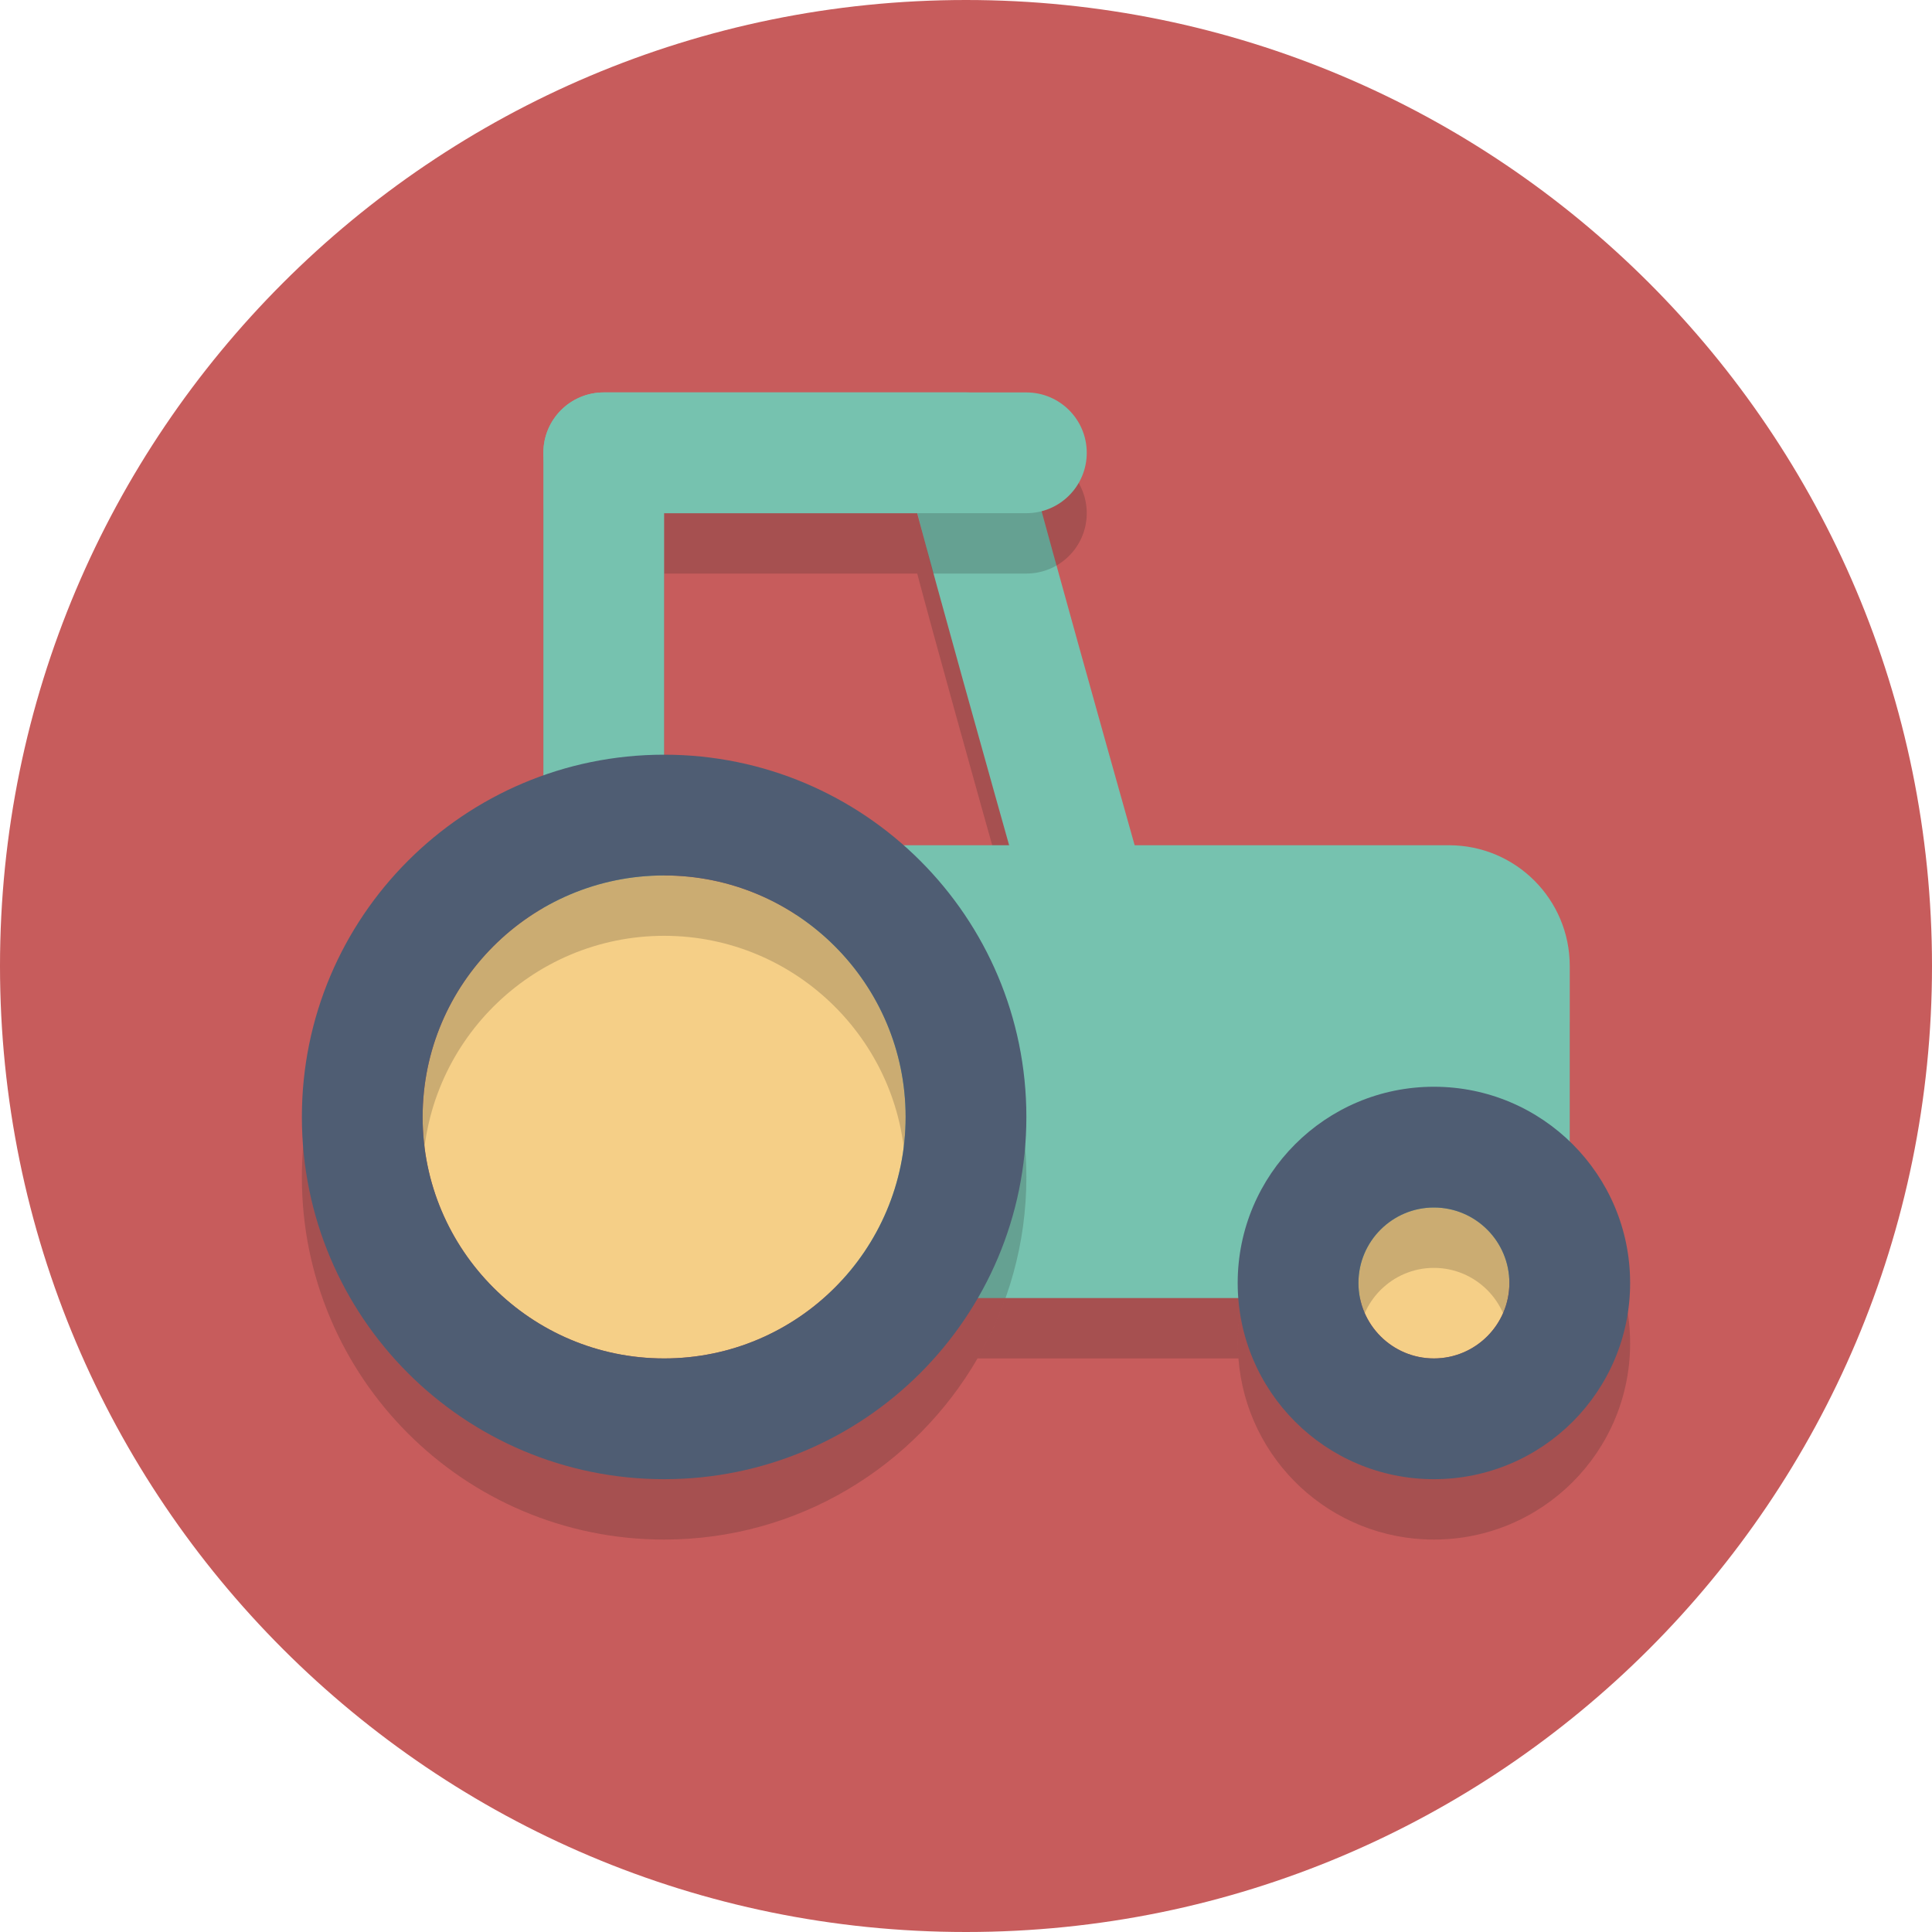
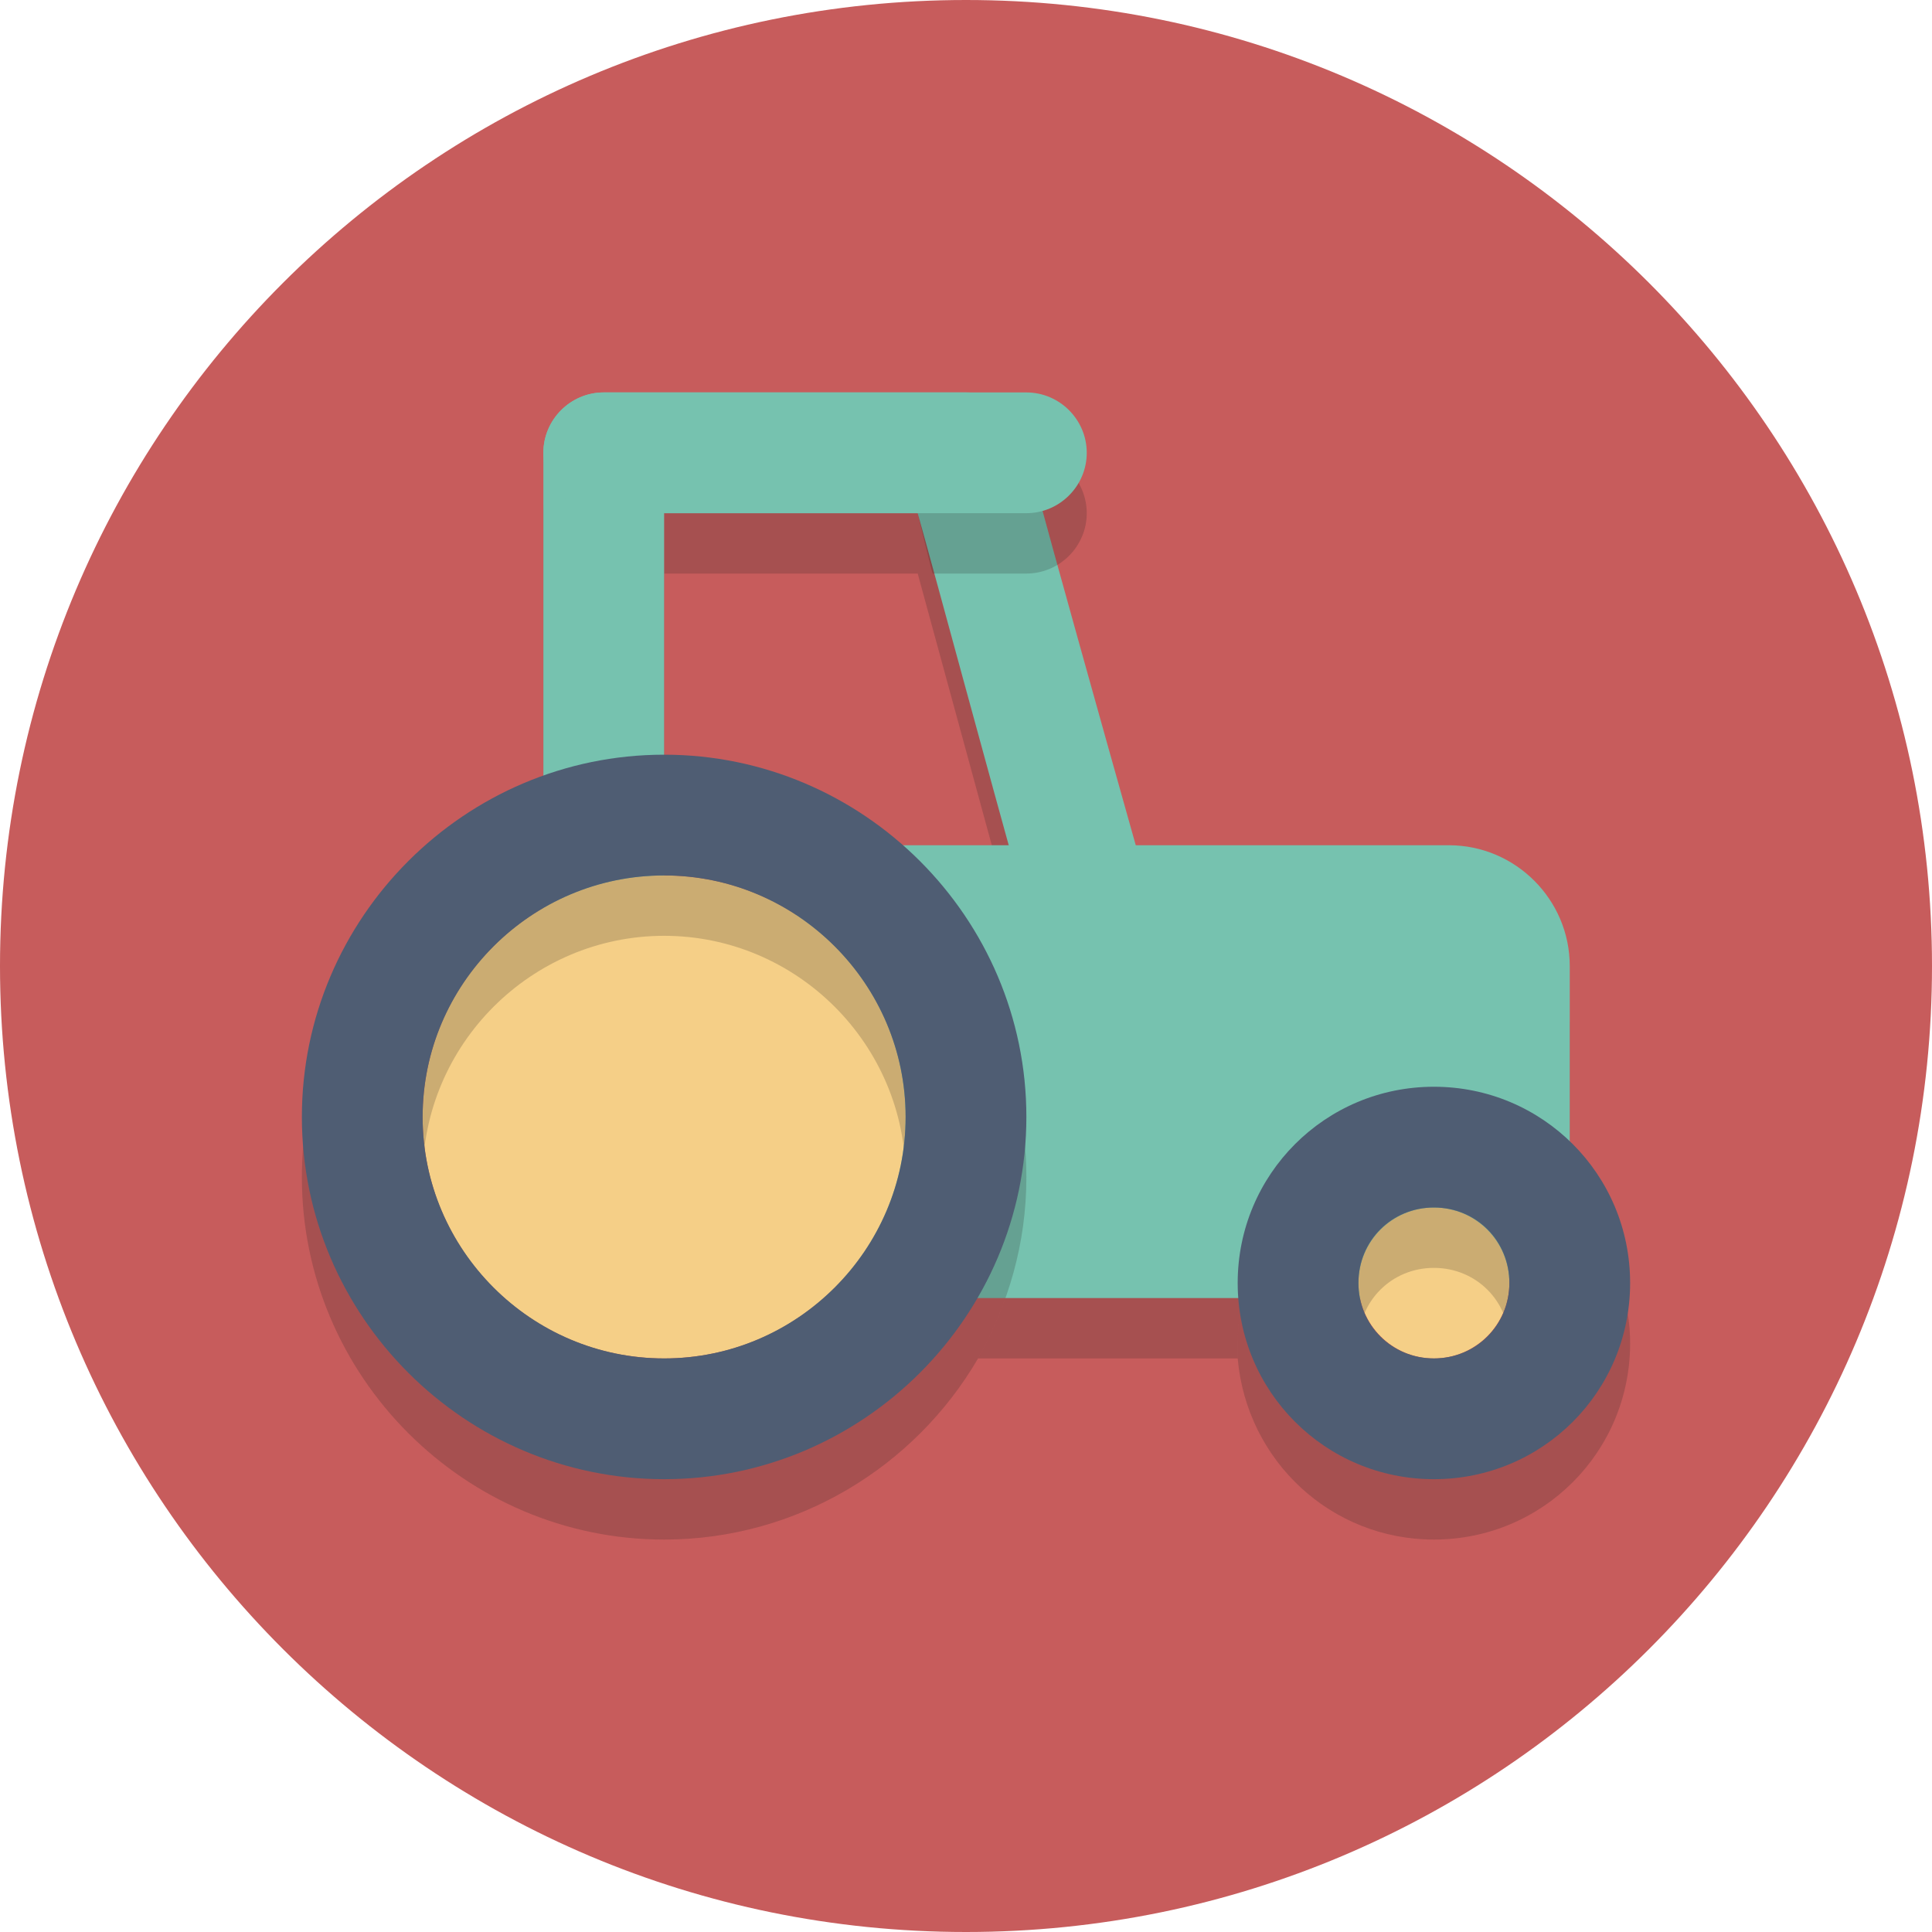
- <svg xmlns="http://www.w3.org/2000/svg" enable-background="new 0 0 64 64" height="64px" id="Layer_1" version="1.1" viewBox="0 0 64 64" width="64px" xml:space="preserve">
-   <circle cx="32" cy="32" fill="#C75C5C" r="32" />
-   <g opacity="0.2">
-     <path d="M47.5,38c1.748,0,3.332,0.694,4.5,1.816V34c0-2.209-1.791-4-4-4H37.585c-1.48-5.266-3.468-12.376-3.585-13   c0-1.105-0.895-2-2-2H20c-1.105,0-2,0.895-2,2c0,0.555,0,5.706,0,10.697C19.253,27.254,20.595,27,22,27v-8h8.384   c0.571,2.158,1.812,6.612,3.045,11H30c-0.025,0-0.048,0.007-0.073,0.007C32.419,32.206,34,35.415,34,39   c0,2.188-0.595,4.234-1.618,6h8.644C41.013,44.834,41,44.669,41,44.5C41,40.91,43.91,38,47.5,38z" fill="#231F20" />
-     <circle cx="22" cy="39" fill="#231F20" r="8" />
-     <circle cx="47.5" cy="44.5" fill="#231F20" r="2.5" />
+ <svg xmlns="http://www.w3.org/2000/svg" version="1.1" id="Layer_1" x="0px" y="0px" viewBox="0 0 64 64" style="enable-background:new 0 0 64 64;" xml:space="preserve">
+   <style type="text/css">
+ 	.st0{fill:#C75C5C;}
+ 	.st1{opacity:0.2;}
+ 	.st2{fill:#231F20;}
+ 	.st3{fill:#76C2AF;}
+ 	.st4{fill:#F5CF87;}
+ 	.st5{opacity:0.2;fill:#231F20;enable-background:new    ;}
+ 	.st6{fill:#4F5D73;}
+ </style>
+   <circle class="st0" cx="32" cy="32" r="32" />
+   <g class="st1">
+     <path class="st2" d="M47.5,38c1.7,0,3.3,0.7,4.5,1.8V34c0-2.2-1.8-4-4-4H37.6c-1.5-5.3-3.5-12.4-3.6-13c0-1.1-0.9-2-2-2H20   c-1.1,0-2,0.9-2,2c0,0.6,0,5.7,0,10.7c1.3-0.4,2.6-0.7,4-0.7v-8h8.4c0.6,2.2,1.8,6.6,3,11H30c0,0,0,0-0.1,0c2.5,2.2,4.1,5.4,4.1,9   c0,2.2-0.6,4.2-1.6,6H41c0-0.2,0-0.3,0-0.5C41,40.9,43.9,38,47.5,38z" />
+     <circle class="st2" cx="22" cy="39" r="8" />
+     <circle class="st2" cx="47.5" cy="44.5" r="2.5" />
  </g>
  <g>
-     <path d="M30.384,17c0.663,2.505,2.228,8.104,3.635,13.101L22,31.094V17H30.384 M32,13H20c-1.105,0-2,0.895-2,2   s0,20.438,0,20.438l21.188-1.751c0,0-5-17.688-5.188-18.688C34,13.895,33.105,13,32,13L32,13z" fill="#76C2AF" />
+     <path class="st3" d="M30.4,17c0.7,2.5,2.2,8.1,3.6,13.1l-12,1V17H30.4 M32,13H20c-1.1,0-2,0.9-2,2s0,20.4,0,20.4l21.2-1.8   c0,0-5-17.7-5.2-18.7C34,13.9,33.1,13,32,13L32,13z" />
  </g>
-   <path d="M52,39c0,2.209-1.791,4-4,4H30c-2.209,0-4-1.791-4-4v-7c0-2.209,1.791-4,4-4h18c2.209,0,4,1.791,4,4V39z" fill="#76C2AF" />
-   <circle cx="22" cy="37" fill="#F5CF87" r="8" />
-   <circle cx="47.5" cy="42.5" fill="#F5CF87" r="2.5" />
-   <path d="M29.927,30.007C27.812,28.141,25.042,27,22,27c-1.405,0-2.747,0.254-4,0.697  c-4.658,1.649-8,6.08-8,11.303c0,6.627,5.373,12,12,12c4.439,0,8.306-2.417,10.382-6C33.405,43.234,34,41.188,34,39  C34,35.415,32.419,32.206,29.927,30.007z M22,47c-4.411,0-8-3.589-8-8c0-4.411,3.589-8,8-8s8,3.589,8,8C30,43.411,26.411,47,22,47z" fill="#231F20" opacity="0.2" />
-   <path d="M52,39.816C50.832,38.694,49.248,38,47.5,38c-3.59,0-6.5,2.91-6.5,6.5  c0,0.169,0.013,0.334,0.025,0.5c0.256,3.355,3.054,6,6.475,6c3.59,0,6.5-2.91,6.5-6.5C54,42.658,53.231,40.999,52,39.816z M50,44.5  c0,1.378-1.122,2.5-2.5,2.5S45,45.878,45,44.5c0-1.379,1.122-2.5,2.5-2.5S50,43.121,50,44.5z" fill="#231F20" opacity="0.2" />
-   <path d="M22,25c-6.627,0-12,5.373-12,12c0,6.627,5.373,12,12,12s12-5.373,12-12C34,30.373,28.627,25,22,25z M22,45  c-4.411,0-8-3.589-8-8c0-4.411,3.589-8,8-8s8,3.589,8,8C30,41.411,26.411,45,22,45z" fill="#4F5D73" />
-   <path d="M47.5,36c-3.59,0-6.5,2.91-6.5,6.5s2.91,6.5,6.5,6.5s6.5-2.91,6.5-6.5S51.09,36,47.5,36z M47.5,45  c-1.378,0-2.5-1.122-2.5-2.5c0-1.379,1.122-2.5,2.5-2.5s2.5,1.121,2.5,2.5C50,43.878,48.878,45,47.5,45z" fill="#4F5D73" />
-   <path d="M34,15l-3.609,2c0,0,0.531,2.078,0.531,2H34c1.105,0,2-0.895,2-2C36,15.895,35.105,15,34,15z" fill="#231F20" opacity="0.2" />
-   <path d="M36,15c0,1.105-0.895,2-2,2H20c-1.105,0-2-0.895-2-2l0,0c0-1.105,0.895-2,2-2h14C35.105,13,36,13.895,36,15  L36,15z" fill="#76C2AF" />
+   <path class="st3" d="M52,39c0,2.2-1.8,4-4,4H30c-2.2,0-4-1.8-4-4v-7c0-2.2,1.8-4,4-4h18c2.2,0,4,1.8,4,4V39z" />
+   <circle class="st4" cx="22" cy="37" r="8" />
+   <circle class="st4" cx="47.5" cy="42.5" r="2.5" />
+   <path class="st5" d="M29.9,30c-2.1-1.9-4.9-3-7.9-3c-1.4,0-2.7,0.3-4,0.7c-4.7,1.6-8,6.1-8,11.3c0,6.6,5.4,12,12,12  c4.4,0,8.3-2.4,10.4-6c1-1.8,1.6-3.8,1.6-6C34,35.4,32.4,32.2,29.9,30z M22,47c-4.4,0-8-3.6-8-8s3.6-8,8-8s8,3.6,8,8S26.4,47,22,47z  " />
+   <path class="st5" d="M52,39.8c-1.2-1.1-2.8-1.8-4.5-1.8c-3.6,0-6.5,2.9-6.5,6.5c0,0.2,0,0.3,0,0.5c0.3,3.4,3.1,6,6.5,6  c3.6,0,6.5-2.9,6.5-6.5C54,42.7,53.2,41,52,39.8z M50,44.5c0,1.4-1.1,2.5-2.5,2.5S45,45.9,45,44.5s1.1-2.5,2.5-2.5S50,43.1,50,44.5z  " />
+   <path class="st6" d="M22,25c-6.6,0-12,5.4-12,12s5.4,12,12,12s12-5.4,12-12S28.6,25,22,25z M22,45c-4.4,0-8-3.6-8-8s3.6-8,8-8  s8,3.6,8,8S26.4,45,22,45z" />
+   <path class="st6" d="M47.5,36c-3.6,0-6.5,2.9-6.5,6.5s2.9,6.5,6.5,6.5s6.5-2.9,6.5-6.5S51.1,36,47.5,36z M47.5,45  c-1.4,0-2.5-1.1-2.5-2.5s1.1-2.5,2.5-2.5s2.5,1.1,2.5,2.5S48.9,45,47.5,45z" />
+   <path class="st5" d="M34,15l-3.6,2c0,0,0.5,2.1,0.5,2H34c1.1,0,2-0.9,2-2S35.1,15,34,15z" />
+   <path class="st3" d="M36,15c0,1.1-0.9,2-2,2H20c-1.1,0-2-0.9-2-2l0,0c0-1.1,0.9-2,2-2h14C35.1,13,36,13.9,36,15L36,15z" />
</svg>
